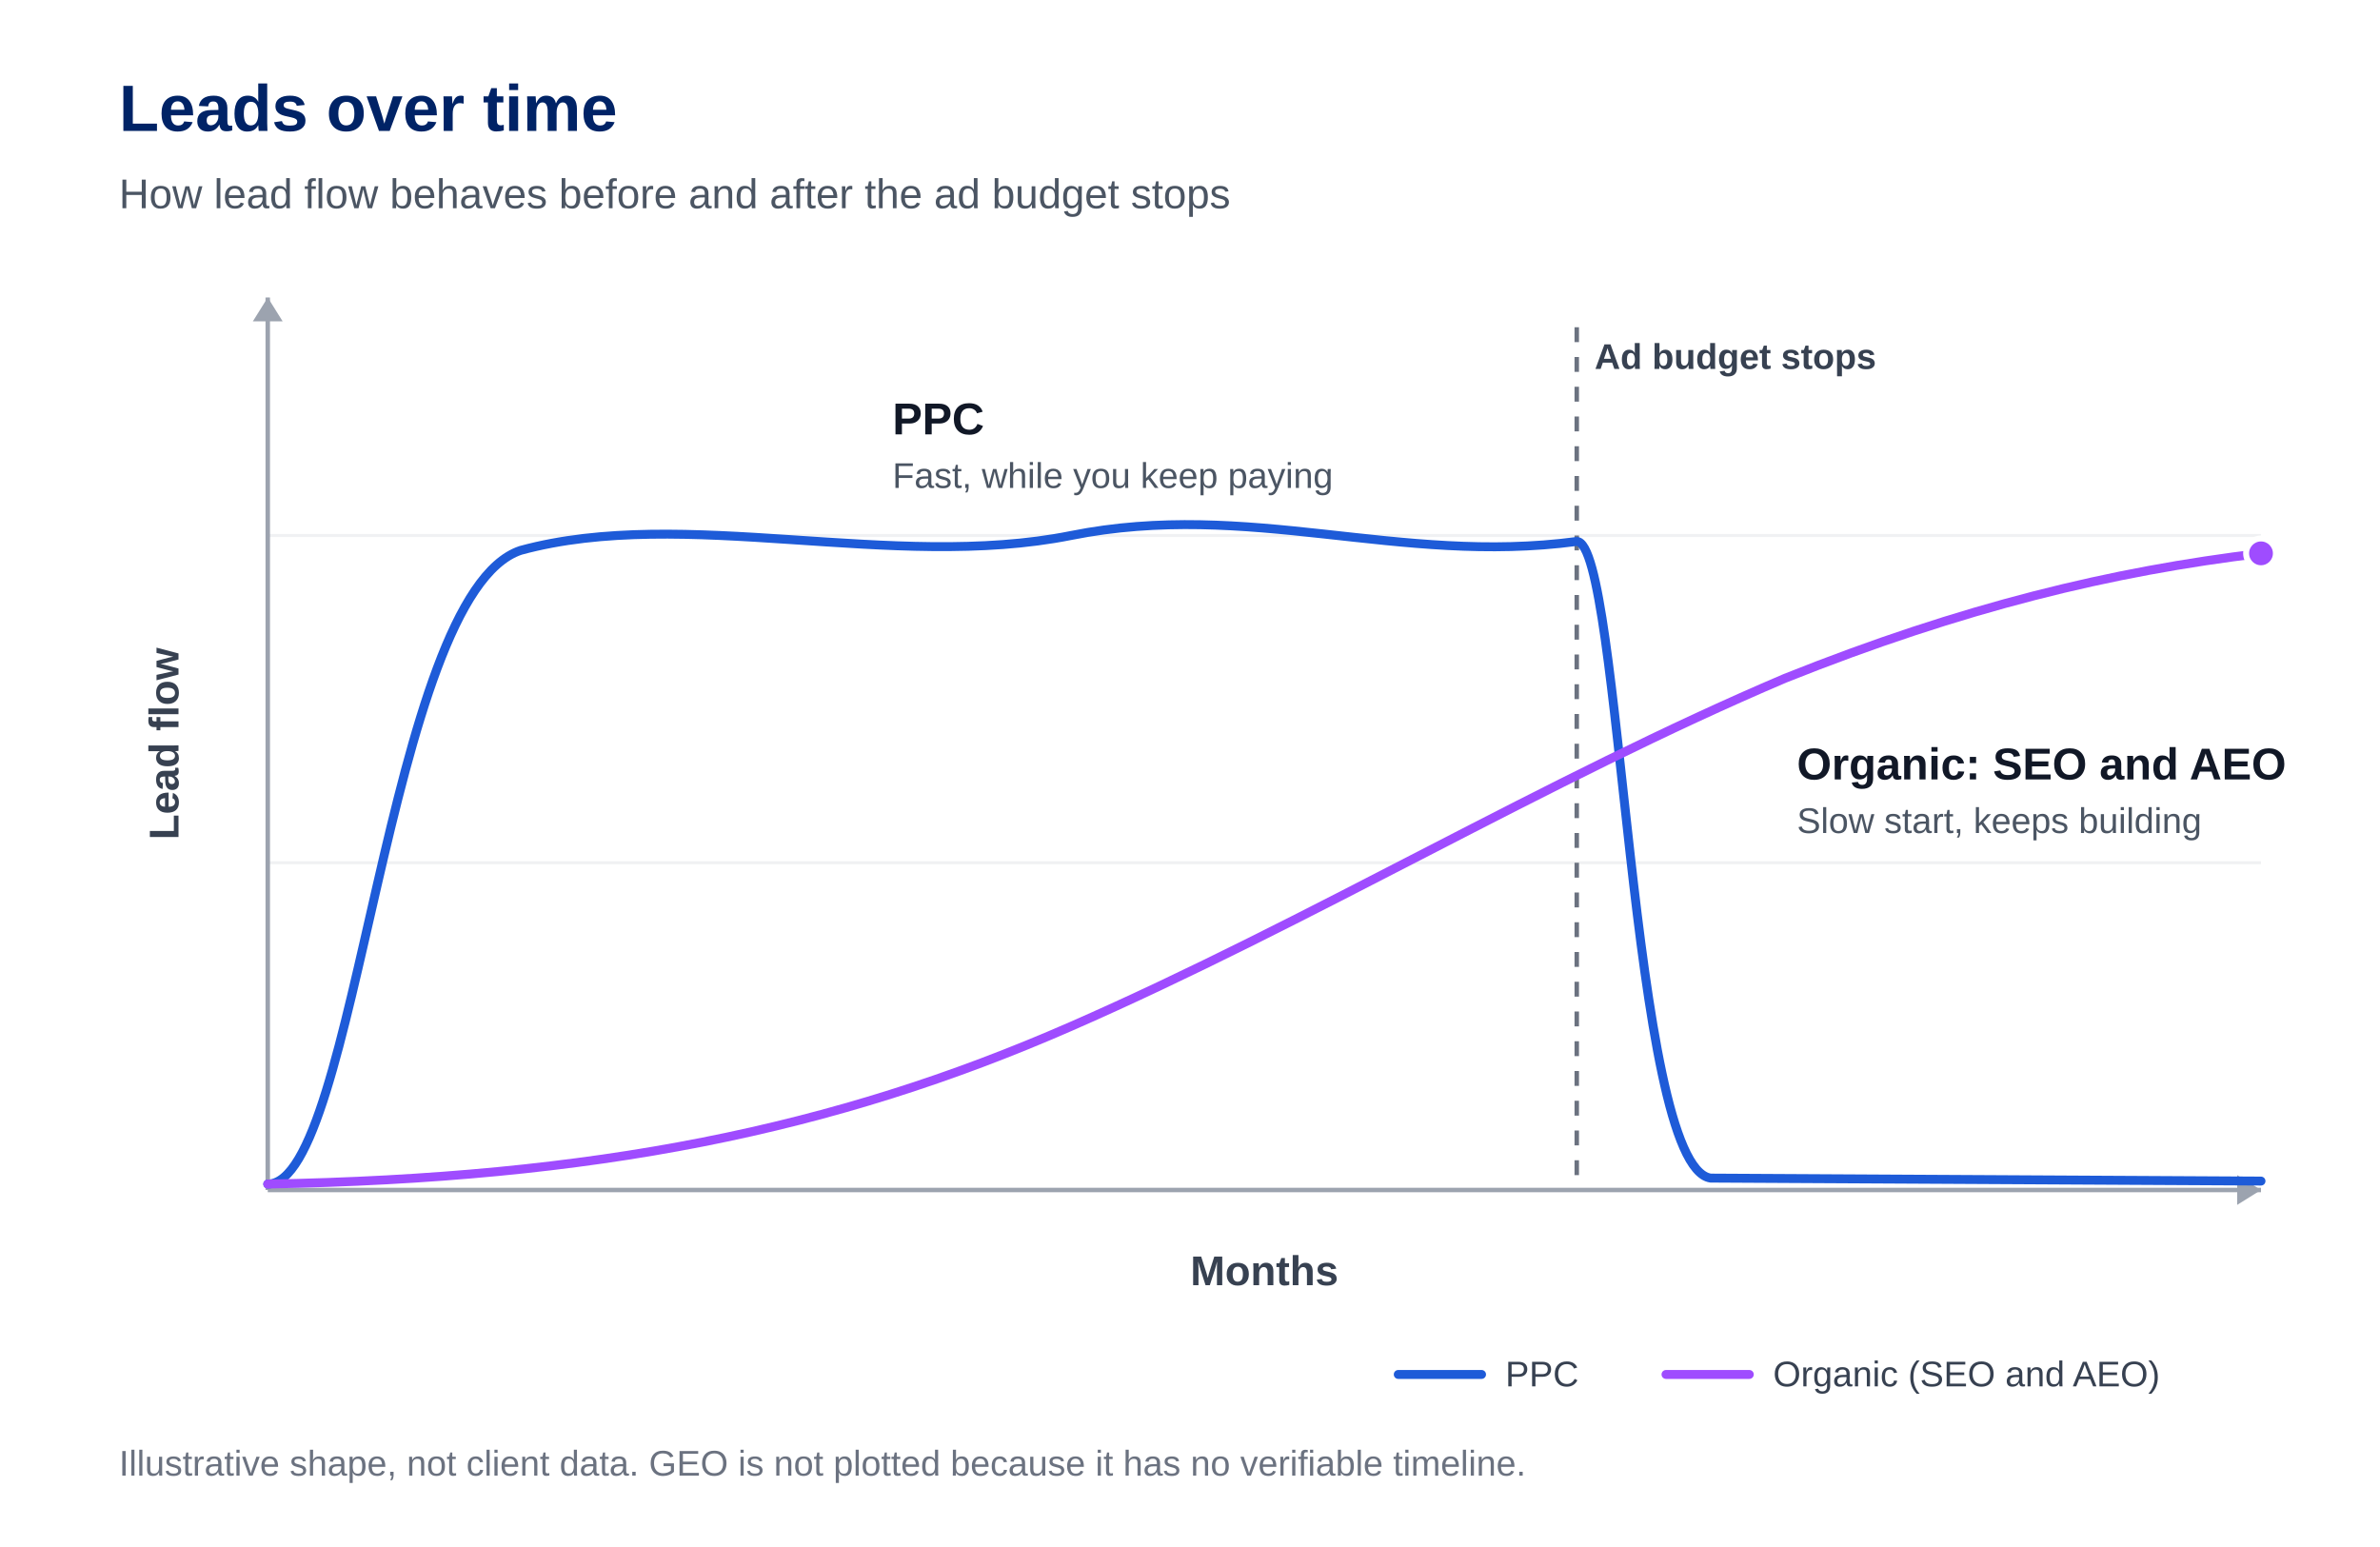
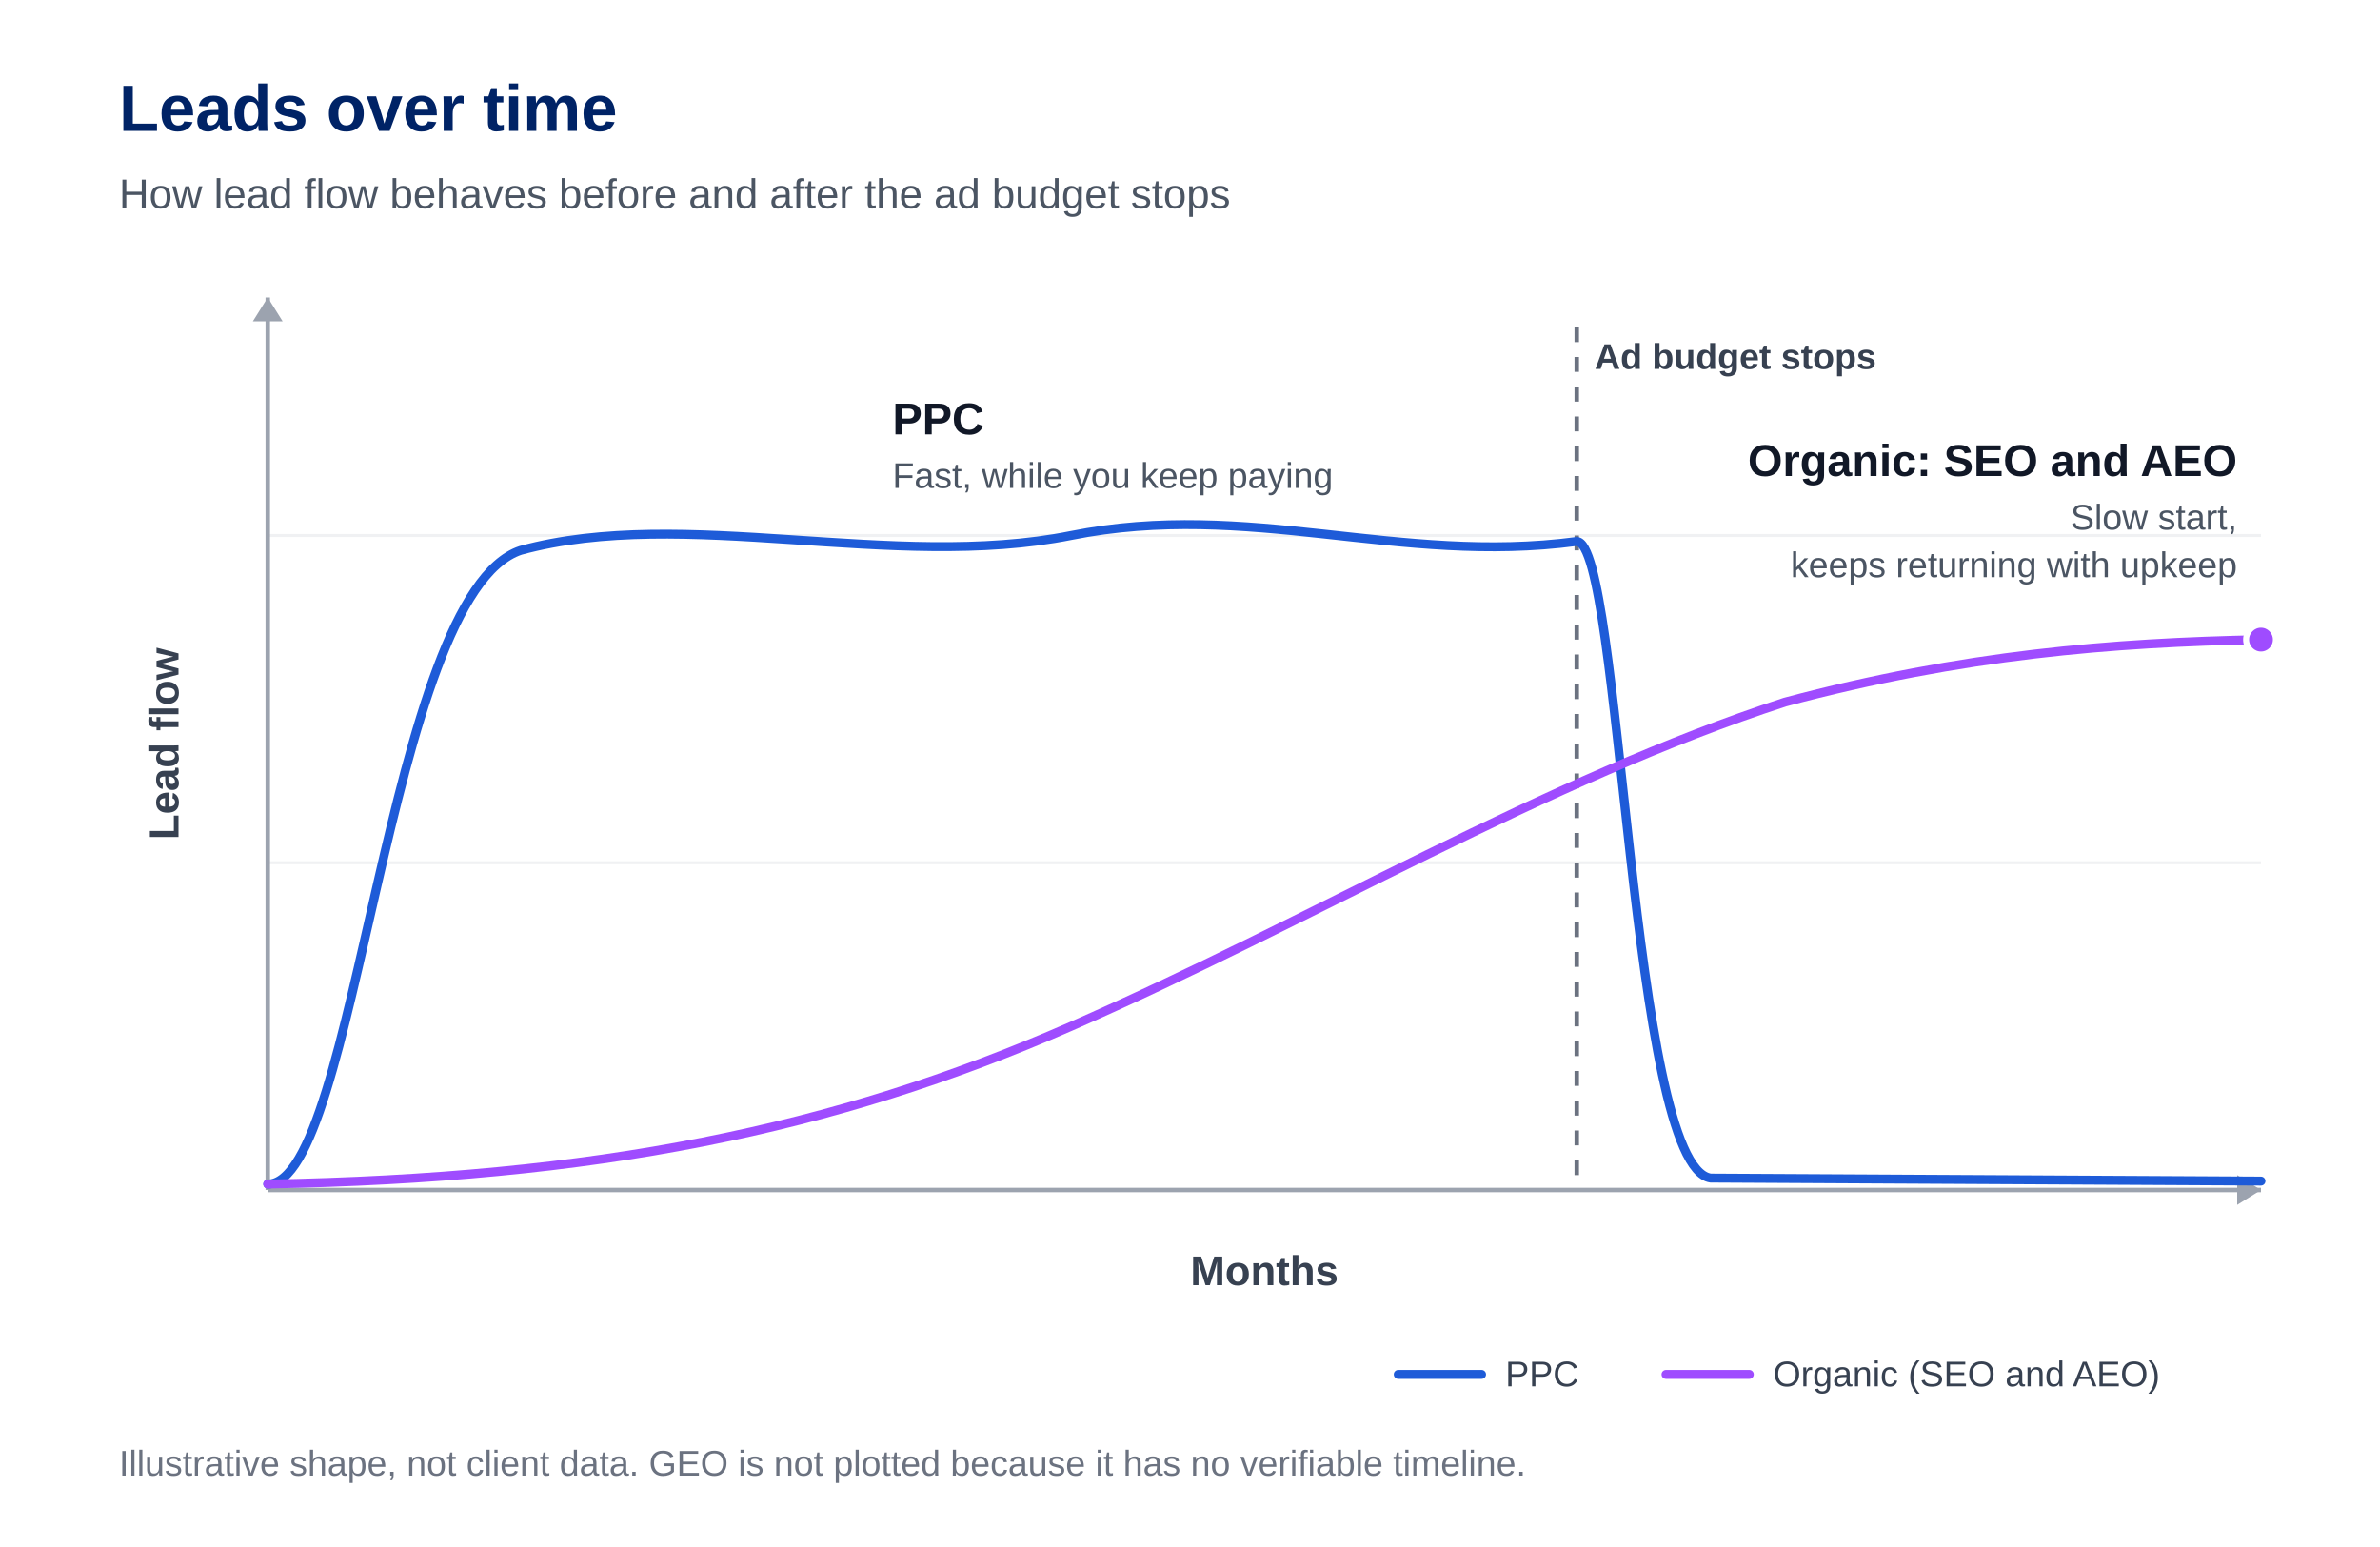
<svg xmlns="http://www.w3.org/2000/svg" viewBox="0 0 800 520" role="img" aria-labelledby="t d" font-family="Poppins, 'Segoe UI', Arial, sans-serif">
  <rect width="800" height="520" fill="#ffffff" />
  <text x="40" y="44" font-size="22" font-weight="700" fill="#002366">Leads over time</text>
  <text x="40" y="70" font-size="14" fill="#4b5563">How lead flow behaves before and after the ad budget stops</text>
  <line x1="90" y1="180" x2="760" y2="180" stroke="#f0f1f3" stroke-width="1" />
  <line x1="90" y1="290" x2="760" y2="290" stroke="#f0f1f3" stroke-width="1" />
  <line x1="90" y1="400" x2="760" y2="400" stroke="#9ca3af" stroke-width="1.5" />
  <line x1="90" y1="100" x2="90" y2="400" stroke="#9ca3af" stroke-width="1.5" />
  <path d="M760 400 l-8 -5 v10 z" fill="#9ca3af" />
  <path d="M90 100 l-5 8 h10 z" fill="#9ca3af" />
  <text x="425" y="432" font-size="14" font-weight="600" fill="#374151" text-anchor="middle">Months</text>
  <text transform="translate(60 250) rotate(-90)" font-size="14" font-weight="600" fill="#374151" text-anchor="middle">Lead flow</text>
  <line x1="530" y1="110" x2="530" y2="400" stroke="#6b7280" stroke-width="1.5" stroke-dasharray="5 5" />
  <text x="536" y="124" font-size="12" font-weight="600" fill="#374151">Ad budget stops</text>
  <path d="M90 398 C 120 398, 130 200, 175 185 C 230 170, 300 192, 360 180 C 420 168, 470 190, 530 182 C 545 182, 548 392, 575 396 L 760 397" fill="none" stroke="#1E5BD8" stroke-width="3" stroke-linecap="round" stroke-linejoin="round" />
  <text x="300" y="146" font-size="15" font-weight="700" fill="#111827">PPC</text>
  <text x="300" y="164" font-size="12" fill="#4b5563">Fast, while you keep paying</text>
-   <path d="M90 398 C 200 396, 280 380, 360 345 C 440 310, 520 262, 600 228 C 660 204, 710 192, 760 186" fill="none" stroke="#9F4CFF" stroke-width="3" stroke-linecap="round" stroke-dasharray="0" stroke-linejoin="round" />
-   <circle cx="760" cy="186" r="5" fill="#9F4CFF" stroke="#ffffff" stroke-width="2" />
-   <text x="604" y="262" font-size="15" font-weight="700" fill="#111827">Organic: SEO and AEO</text>
-   <text x="604" y="280" font-size="12" fill="#4b5563">Slow start, keeps building</text>
+   <path d="M90 398 C 200 396, 280 380, 360 345 C 440 310, 520 262, 600 236 C 660 220, 710 216, 760 215" fill="none" stroke="#9F4CFF" stroke-width="3" stroke-linecap="round" stroke-dasharray="0" stroke-linejoin="round" />
+   <circle cx="760" cy="215" r="5" fill="#9F4CFF" stroke="#ffffff" stroke-width="2" />
+   <text x="752" y="160" text-anchor="end" font-size="15" font-weight="700" fill="#111827">Organic: SEO and AEO</text>
+   <text x="752" y="178" text-anchor="end" font-size="12" fill="#4b5563">Slow start,</text>
+   <text x="752" y="194" text-anchor="end" font-size="12" fill="#4b5563">keeps returning with upkeep</text>
  <line x1="470" y1="462" x2="498" y2="462" stroke="#1E5BD8" stroke-width="3" stroke-linecap="round" />
  <text x="506" y="466" font-size="12" fill="#374151">PPC</text>
  <line x1="560" y1="462" x2="588" y2="462" stroke="#9F4CFF" stroke-width="3" stroke-linecap="round" />
  <text x="596" y="466" font-size="12" fill="#374151">Organic (SEO and AEO)</text>
  <text x="40" y="496" font-size="12" fill="#6b7280">Illustrative shape, not client data. GEO is not plotted because it has no verifiable timeline.</text>
</svg>
